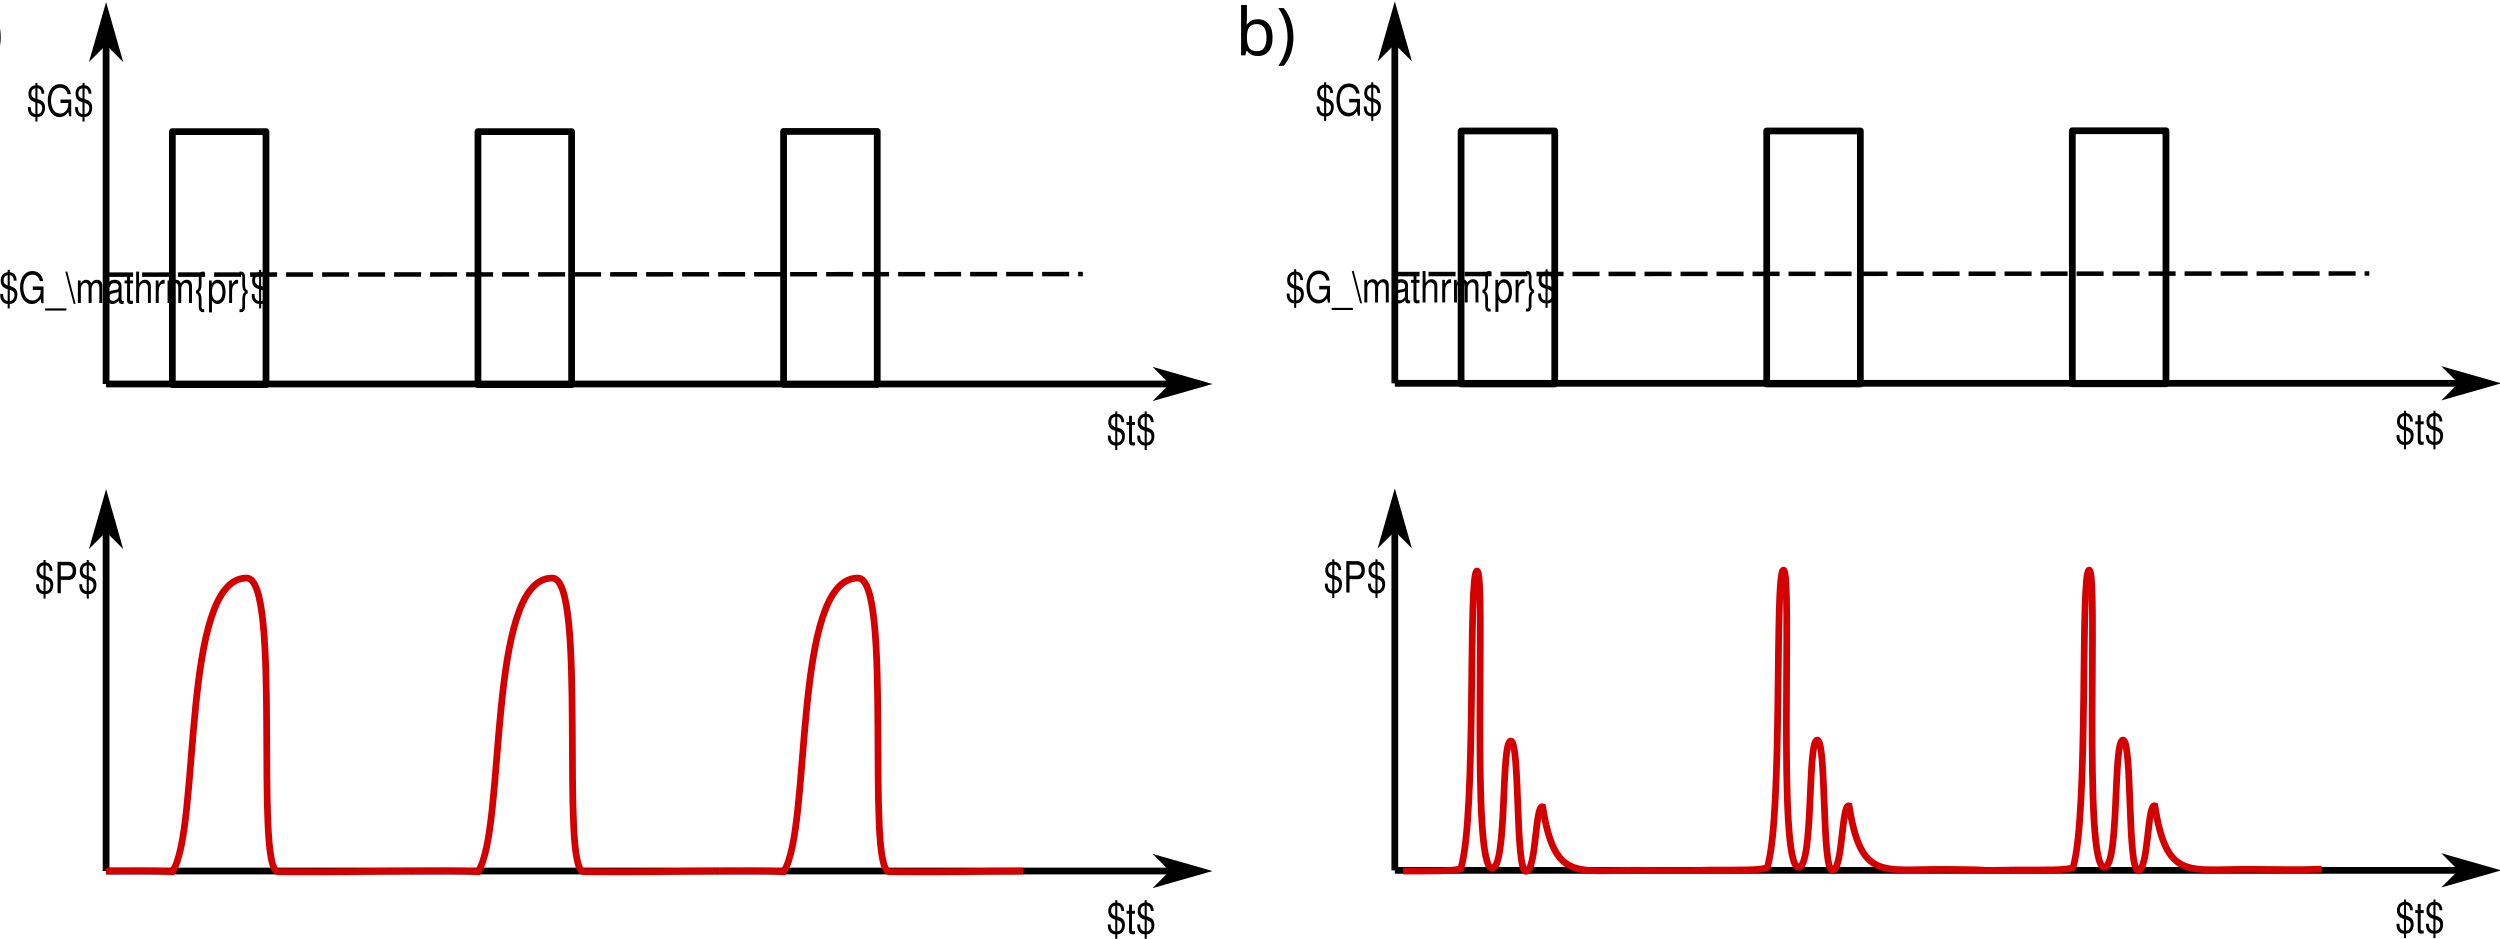
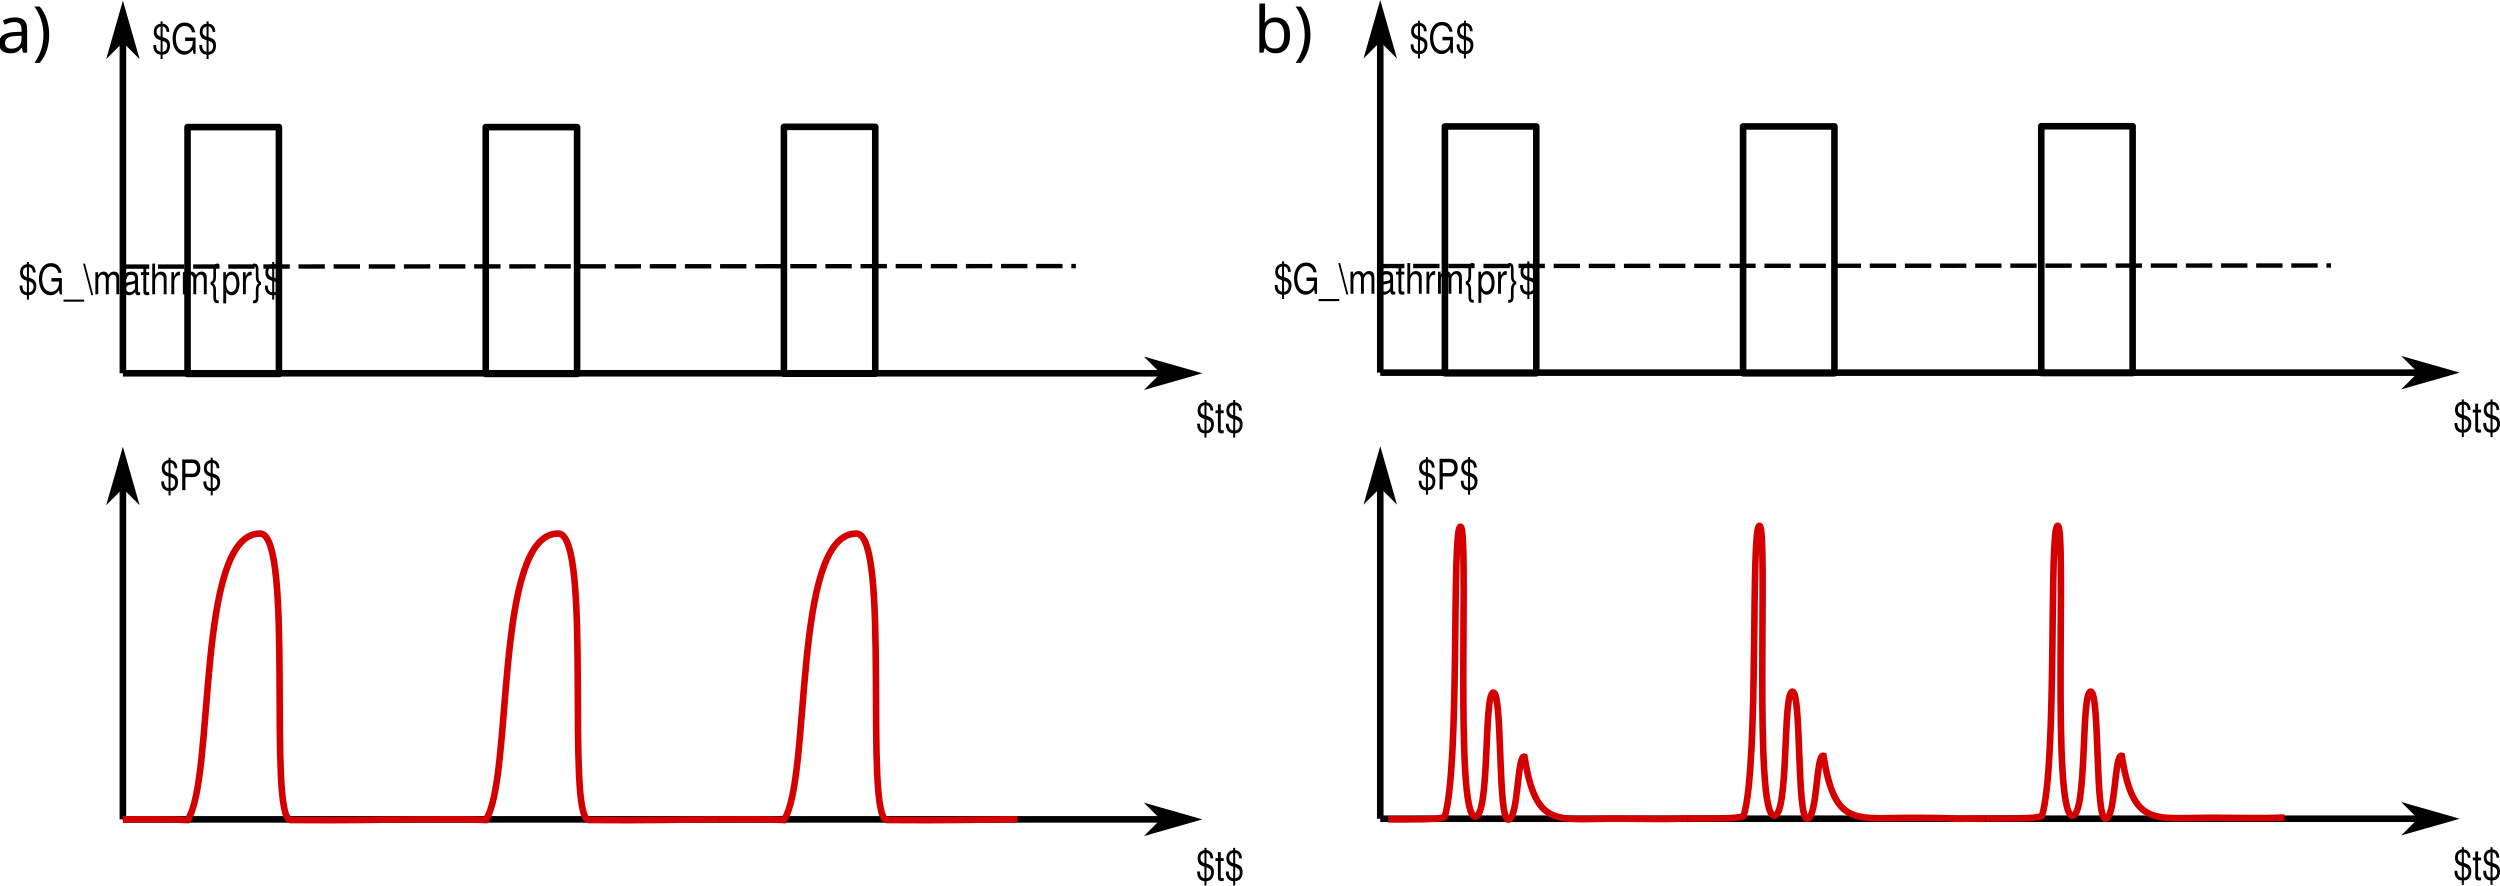
- <svg xmlns="http://www.w3.org/2000/svg" width="266.191mm" height="99.958mm" viewBox="0 0 943.197 354.183" id="svg2" version="1.1">
+ <svg xmlns="http://www.w3.org/2000/svg" width="272.834mm" height="96.636mm" viewBox="0 0 966.736 342.41" id="svg2" version="1.1">
  <defs id="defs4">
    <marker orient="auto" refY="0" refX="0" id="marker5248" style="overflow:visible">
      <path id="path5250" d="M 0,0 5,-5 -12.5,0 5,5 Z" style="fill:#000000;fill-opacity:1;fill-rule:evenodd;stroke:#000000;stroke-width:1pt;stroke-opacity:1" transform="matrix(-0.4,0,0,-0.4,-4,0)" />
    </marker>
    <marker orient="auto" refY="0" refX="0" id="Arrow1Mend" style="overflow:visible">
      <path id="path4255" d="M 0,0 5,-5 -12.5,0 5,5 Z" style="fill:#d99238;fill-opacity:1;fill-rule:evenodd;stroke:#d99238;stroke-width:1pt;stroke-opacity:1" transform="matrix(-0.4,0,0,-0.4,-4,0)" />
    </marker>
    <marker orient="auto" refY="0" refX="0" id="Arrow1Send" style="overflow:visible">
      <path id="path4178" d="M 0,0 5,-5 -12.5,0 5,5 Z" style="fill:#d40000;fill-opacity:1;fill-rule:evenodd;stroke:#d40000;stroke-width:1pt;stroke-opacity:1" transform="matrix(-0.2,0,0,-0.2,-1.2,0)" />
    </marker>
    <marker orient="auto" refY="0" refX="0" id="Arrow1Mend-5" style="overflow:visible">
      <path id="path4255-6" d="M 0,0 5,-5 -12.5,0 5,5 Z" style="fill:#d99238;fill-opacity:1;fill-rule:evenodd;stroke:#d99238;stroke-width:1pt;stroke-opacity:1" transform="matrix(-0.4,0,0,-0.4,-4,0)" />
    </marker>
    <marker orient="auto" refY="0" refX="0" id="Arrow1Mend-9" style="overflow:visible">
      <path id="path4255-1" d="M 0,0 5,-5 -12.5,0 5,5 Z" style="fill:#d99238;fill-opacity:1;fill-rule:evenodd;stroke:#d99238;stroke-width:1pt;stroke-opacity:1" transform="matrix(-0.4,0,0,-0.4,-4,0)" />
    </marker>
    <marker orient="auto" refY="0" refX="0" id="Arrow1Mend-5-2" style="overflow:visible">
      <path id="path4255-6-7" d="M 0,0 5,-5 -12.5,0 5,5 Z" style="fill:#d99238;fill-opacity:1;fill-rule:evenodd;stroke:#d99238;stroke-width:1pt;stroke-opacity:1" transform="matrix(-0.4,0,0,-0.4,-4,0)" />
    </marker>
    <marker orient="auto" refY="0" refX="0" id="Arrow1Mend-9-3" style="overflow:visible">
      <path id="path4255-1-6" d="M 0,0 5,-5 -12.5,0 5,5 Z" style="fill:#d99238;fill-opacity:1;fill-rule:evenodd;stroke:#d99238;stroke-width:1pt;stroke-opacity:1" transform="matrix(-0.4,0,0,-0.4,-4,0)" />
    </marker>
    <marker orient="auto" refY="0" refX="0" id="Arrow1Mend-5-2-0" style="overflow:visible">
      <path id="path4255-6-7-6" d="M 0,0 5,-5 -12.5,0 5,5 Z" style="fill:#d99238;fill-opacity:1;fill-rule:evenodd;stroke:#d99238;stroke-width:1pt;stroke-opacity:1" transform="matrix(-0.4,0,0,-0.4,-4,0)" />
    </marker>
    <marker orient="auto" refY="0" refX="0" id="Arrow1Mend-1" style="overflow:visible">
      <path id="path4255-8" d="M 0,0 5,-5 -12.5,0 5,5 Z" style="fill:#d99238;fill-opacity:1;fill-rule:evenodd;stroke:#d99238;stroke-width:1pt;stroke-opacity:1" transform="matrix(-0.4,0,0,-0.4,-4,0)" />
    </marker>
    <marker orient="auto" refY="0" refX="0" id="Arrow1Mend-5-7" style="overflow:visible">
      <path id="path4255-6-9" d="M 0,0 5,-5 -12.5,0 5,5 Z" style="fill:#d99238;fill-opacity:1;fill-rule:evenodd;stroke:#d99238;stroke-width:1pt;stroke-opacity:1" transform="matrix(-0.4,0,0,-0.4,-4,0)" />
    </marker>
    <marker orient="auto" refY="0" refX="0" id="Arrow1Mend-9-2" style="overflow:visible">
      <path id="path4255-1-0" d="M 0,0 5,-5 -12.5,0 5,5 Z" style="fill:#d99238;fill-opacity:1;fill-rule:evenodd;stroke:#d99238;stroke-width:1pt;stroke-opacity:1" transform="matrix(-0.4,0,0,-0.4,-4,0)" />
    </marker>
    <marker orient="auto" refY="0" refX="0" id="Arrow1Mend-5-2-2" style="overflow:visible">
      <path id="path4255-6-7-3" d="M 0,0 5,-5 -12.5,0 5,5 Z" style="fill:#d99238;fill-opacity:1;fill-rule:evenodd;stroke:#d99238;stroke-width:1pt;stroke-opacity:1" transform="matrix(-0.4,0,0,-0.4,-4,0)" />
    </marker>
    <marker orient="auto" refY="0" refX="0" id="Arrow1Mend-9-3-7" style="overflow:visible">
      <path id="path4255-1-6-5" d="M 0,0 5,-5 -12.5,0 5,5 Z" style="fill:#d99238;fill-opacity:1;fill-rule:evenodd;stroke:#d99238;stroke-width:1pt;stroke-opacity:1" transform="matrix(-0.4,0,0,-0.4,-4,0)" />
    </marker>
    <marker orient="auto" refY="0" refX="0" id="Arrow1Mend-5-2-0-9" style="overflow:visible">
      <path id="path4255-6-7-6-2" d="M 0,0 5,-5 -12.5,0 5,5 Z" style="fill:#d99238;fill-opacity:1;fill-rule:evenodd;stroke:#d99238;stroke-width:1pt;stroke-opacity:1" transform="matrix(-0.4,0,0,-0.4,-4,0)" />
    </marker>
    <marker orient="auto" refY="0" refX="0" id="marker5248-3" style="overflow:visible">
      <path id="path5250-1" d="M 0,0 5,-5 -12.5,0 5,5 Z" style="fill:#000000;fill-opacity:1;fill-rule:evenodd;stroke:#000000;stroke-width:1pt;stroke-opacity:1" transform="matrix(-0.4,0,0,-0.4,-4,0)" />
    </marker>
    <marker orient="auto" refY="0" refX="0" id="marker5248-36" style="overflow:visible">
      <path id="path5250-7" d="M 0,0 5,-5 -12.5,0 5,5 Z" style="fill:#000000;fill-opacity:1;fill-rule:evenodd;stroke:#000000;stroke-width:1pt;stroke-opacity:1" transform="matrix(-0.4,0,0,-0.4,-4,0)" />
    </marker>
    <marker orient="auto" refY="0" refX="0" id="marker5248-3-5" style="overflow:visible">
      <path id="path5250-1-3" d="M 0,0 5,-5 -12.5,0 5,5 Z" style="fill:#000000;fill-opacity:1;fill-rule:evenodd;stroke:#000000;stroke-width:1pt;stroke-opacity:1" transform="matrix(-0.4,0,0,-0.4,-4,0)" />
    </marker>
    <marker orient="auto" refY="0" refX="0" id="marker5248-36-9" style="overflow:visible">
      <path id="path5250-7-3" d="M 0,0 5,-5 -12.5,0 5,5 Z" style="fill:#000000;fill-opacity:1;fill-rule:evenodd;stroke:#000000;stroke-width:1pt;stroke-opacity:1" transform="matrix(-0.4,0,0,-0.4,-4,0)" />
    </marker>
    <marker orient="auto" refY="0" refX="0" id="marker5248-3-5-6" style="overflow:visible">
      <path id="path5250-1-3-0" d="M 0,0 5,-5 -12.5,0 5,5 Z" style="fill:#000000;fill-opacity:1;fill-rule:evenodd;stroke:#000000;stroke-width:1pt;stroke-opacity:1" transform="matrix(-0.4,0,0,-0.4,-4,0)" />
    </marker>
    <marker orient="auto" refY="0" refX="0" id="marker5248-3-5-6-3" style="overflow:visible">
      <path id="path5250-1-3-0-6" d="M 0,0 5,-5 -12.5,0 5,5 Z" style="fill:#000000;fill-opacity:1;fill-rule:evenodd;stroke:#000000;stroke-width:1pt;stroke-opacity:1" transform="matrix(-0.4,0,0,-0.4,-4,0)" />
    </marker>
    <marker orient="auto" refY="0" refX="0" id="marker5248-36-9-7" style="overflow:visible">
      <path id="path5250-7-3-5" d="M 0,0 5,-5 -12.5,0 5,5 Z" style="fill:#000000;fill-opacity:1;fill-rule:evenodd;stroke:#000000;stroke-width:1pt;stroke-opacity:1" transform="matrix(-0.4,0,0,-0.4,-4,0)" />
    </marker>
    <marker orient="auto" refY="0" refX="0" id="marker5248-3-5-3" style="overflow:visible">
      <path id="path5250-1-3-5" d="M 0,0 5,-5 -12.5,0 5,5 Z" style="fill:#000000;fill-opacity:1;fill-rule:evenodd;stroke:#000000;stroke-width:1pt;stroke-opacity:1" transform="matrix(-0.4,0,0,-0.4,-4,0)" />
    </marker>
    <marker orient="auto" refY="0" refX="0" id="marker5248-36-6" style="overflow:visible">
      <path id="path5250-7-2" d="M 0,0 5,-5 -12.5,0 5,5 Z" style="fill:#000000;fill-opacity:1;fill-rule:evenodd;stroke:#000000;stroke-width:1pt;stroke-opacity:1" transform="matrix(-0.4,0,0,-0.4,-4,0)" />
    </marker>
    <marker orient="auto" refY="0" refX="0" id="marker5248-3-9" style="overflow:visible">
      <path id="path5250-1-1" d="M 0,0 5,-5 -12.5,0 5,5 Z" style="fill:#000000;fill-opacity:1;fill-rule:evenodd;stroke:#000000;stroke-width:1pt;stroke-opacity:1" transform="matrix(-0.4,0,0,-0.4,-4,0)" />
    </marker>
    <marker orient="auto" refY="0" refX="0" id="marker5248-2" style="overflow:visible">
      <path id="path5250-70" d="M 0,0 5,-5 -12.5,0 5,5 Z" style="fill:#000000;fill-opacity:1;fill-rule:evenodd;stroke:#000000;stroke-width:1pt;stroke-opacity:1" transform="matrix(-0.4,0,0,-0.4,-4,0)" />
    </marker>
  </defs>
-   <g id="layer1" transform="translate(362.6082,-146.9169)">
+   <g id="layer1" transform="translate(370.1082,-147.4407)">
    <text xml:space="preserve" style="font-style:italic;font-variant:normal;font-weight:normal;font-stretch:normal;font-size:23.437px;line-height:125%;font-family:msbm10;-inkscape-font-specification:'msbm10 Italic';letter-spacing:0px;word-spacing:0px;fill:#000000;fill-opacity:1;stroke:none;stroke-width:0.937px;stroke-linecap:butt;stroke-linejoin:miter;stroke-opacity:1" x="0.888" y="345.693" id="text1234">
      <tspan id="tspan1232" x="0.888" y="366.429" style="stroke-width:0.937px" />
    </text>
-     <g id="g254">
-       <g id="g212">
-         <g id="g196">
-           <path id="path5246" d="m 163.627,291.534 412.417,-10e-6" style="fill:none;fill-rule:evenodd;stroke:#000000;stroke-width:2.547;stroke-linecap:butt;stroke-linejoin:miter;stroke-miterlimit:4;stroke-dasharray:none;stroke-opacity:1;marker-end:url(#marker5248)" />
-           <path id="path5246-6-2" d="m 163.627,475.284 412.417,-1e-5" style="fill:none;fill-rule:evenodd;stroke:#000000;stroke-width:2.547;stroke-linecap:butt;stroke-linejoin:miter;stroke-miterlimit:4;stroke-dasharray:none;stroke-opacity:1;marker-end:url(#marker5248-36-9)" />
-           <rect y="196.244" x="419.233" height="95.459" width="35.33" id="rect181-0-2" style="opacity:1;fill:none;fill-opacity:1;stroke:#000000;stroke-width:2.547;stroke-linecap:round;stroke-linejoin:round;stroke-miterlimit:4;stroke-dasharray:none;stroke-dashoffset:0;stroke-opacity:1" />
-           <path id="path142-9-1-5" d="m 282.319,475.189 c 11.41,-0.034 19.189,0.157 21.84,-0.932 6.067,-20.487 2.585,-112.2 6.101,-112.265 3.517,-0.065 -2.467,111.652 5.627,112.137 5.882,0.352 3.28,-47.824 7.105,-47.999 3.577,-0.164 1.648,48.968 5.685,49.171 4.037,0.204 3.421,-25.219 6.315,-24.366 4.649,28.489 12.413,23.775 36.808,23.992 24.394,0.217 4.965,0.593 25.865,0.247" style="fill:none;fill-rule:evenodd;stroke:#d40000;stroke-width:2.547;stroke-linecap:butt;stroke-linejoin:miter;stroke-miterlimit:4;stroke-dasharray:none;stroke-opacity:1" />
-           <path id="path142-9-1-9" d="m 397.665,475.174 c 11.41,-0.034 19.189,0.157 21.84,-0.932 6.067,-20.487 2.585,-112.2 6.101,-112.265 3.517,-0.065 -2.467,111.652 5.627,112.137 5.882,0.352 3.28,-47.824 7.105,-47.999 3.577,-0.164 1.648,48.968 5.685,49.171 4.037,0.204 3.421,-25.219 6.315,-24.366 4.649,28.489 12.413,23.775 36.808,23.992 24.394,0.217 17.603,0.096 26.137,-0.085" style="fill:none;fill-rule:evenodd;stroke:#d40000;stroke-width:2.547;stroke-linecap:butt;stroke-linejoin:miter;stroke-miterlimit:4;stroke-dasharray:none;stroke-opacity:1" />
-           <path id="path142-9-1" d="m 166.702,475.536 c 11.41,-0.034 19.189,0.157 21.84,-0.932 6.067,-20.487 2.585,-112.2 6.101,-112.265 3.517,-0.065 -2.467,111.652 5.627,112.137 5.882,0.352 3.28,-47.824 7.105,-47.999 3.577,-0.164 1.648,48.968 5.685,49.171 4.037,0.204 3.421,-25.219 6.315,-24.366 4.649,28.489 12.413,23.775 36.808,23.992 24.394,0.217 17.603,0.096 26.137,-0.085" style="fill:none;fill-rule:evenodd;stroke:#d40000;stroke-width:2.547;stroke-linecap:butt;stroke-linejoin:miter;stroke-miterlimit:4;stroke-dasharray:none;stroke-opacity:1" />
-           <rect y="196.327" x="303.93" height="95.459" width="35.33" id="rect181-0" style="opacity:1;fill:none;fill-opacity:1;stroke:#000000;stroke-width:2.547;stroke-linecap:round;stroke-linejoin:round;stroke-miterlimit:4;stroke-dasharray:none;stroke-dashoffset:0;stroke-opacity:1" />
-           <path id="path1212-8-3-0" d="M 162.767,250.318 531.277,250.101" style="fill:none;fill-rule:evenodd;stroke:#000000;stroke-width:1.698;stroke-linecap:butt;stroke-linejoin:miter;stroke-miterlimit:4;stroke-dasharray:10.187, 3.396;stroke-dashoffset:0;stroke-opacity:1" />
-           <text transform="scale(0.9055003,1.104362)" id="text5411" y="146.634" x="144.827" style="font-style:normal;font-variant:normal;font-weight:normal;font-stretch:normal;font-size:10.866px;line-height:0%;font-family:'Nimbus Sans L';-inkscape-font-specification:Sans;letter-spacing:0px;word-spacing:0px;fill:#000000;fill-opacity:1;stroke:none;stroke-width:0.906px;stroke-linecap:butt;stroke-linejoin:miter;stroke-opacity:1" xml:space="preserve">
-             <tspan style="font-size:33.956px;line-height:1.25;stroke-width:0.906px" y="146.634" x="144.827" id="tspan5413"> </tspan>
-           </text>
-           <path id="path5246-9" d="m 163.627,291.534 1e-5,-139.075" style="fill:none;fill-rule:evenodd;stroke:#000000;stroke-width:2.547;stroke-linecap:butt;stroke-linejoin:miter;stroke-miterlimit:4;stroke-dasharray:none;stroke-opacity:1;marker-end:url(#marker5248-3)" />
-           <path id="path5246-9-2-6" d="m 163.627,475.284 1e-5,-139.075" style="fill:none;fill-rule:evenodd;stroke:#000000;stroke-width:2.547;stroke-linecap:butt;stroke-linejoin:miter;stroke-miterlimit:4;stroke-dasharray:none;stroke-opacity:1;marker-end:url(#marker5248-3-5-6)" />
-           <rect y="196.327" x="188.627" height="95.459" width="35.33" id="rect181" style="opacity:1;fill:none;fill-opacity:1;stroke:#000000;stroke-width:2.547;stroke-linecap:round;stroke-linejoin:round;stroke-miterlimit:4;stroke-dasharray:none;stroke-dashoffset:0;stroke-opacity:1" />
-         </g>
-       </g>
-       <g id="g225">
-         <path style="fill:none;fill-rule:evenodd;stroke:#000000;stroke-width:2.547;stroke-linecap:butt;stroke-linejoin:miter;stroke-miterlimit:4;stroke-dasharray:none;stroke-opacity:1;marker-end:url(#marker5248-2)" d="m -322.584,291.786 412.417,-10e-6" id="path5246-60" />
-         <path style="fill:none;fill-rule:evenodd;stroke:#000000;stroke-width:2.547;stroke-linecap:butt;stroke-linejoin:miter;stroke-miterlimit:4;stroke-dasharray:none;stroke-opacity:1;marker-end:url(#marker5248-3-9)" d="M -322.584,291.786 V 152.711" id="path5246-9-6" />
-         <path style="fill:none;fill-rule:evenodd;stroke:#000000;stroke-width:2.547;stroke-linecap:butt;stroke-linejoin:miter;stroke-miterlimit:4;stroke-dasharray:none;stroke-opacity:1;marker-end:url(#marker5248-36-9-7)" d="m -322.584,475.536 412.417,-1e-5" id="path5246-6-2-7" />
-         <path style="fill:none;fill-rule:evenodd;stroke:#000000;stroke-width:2.547;stroke-linecap:butt;stroke-linejoin:miter;stroke-miterlimit:4;stroke-dasharray:none;stroke-opacity:1;marker-end:url(#marker5248-3-5-6-3)" d="M -322.584,475.536 V 336.461" id="path5246-9-2-6-9" />
-         <rect style="opacity:1;fill:none;fill-opacity:1;stroke:#000000;stroke-width:2.547;stroke-linecap:round;stroke-linejoin:round;stroke-miterlimit:4;stroke-dasharray:none;stroke-dashoffset:0;stroke-opacity:1" id="rect181-02" width="35.33" height="95.459" x="-297.584" y="196.579" />
-         <rect style="opacity:1;fill:none;fill-opacity:1;stroke:#000000;stroke-width:2.547;stroke-linecap:round;stroke-linejoin:round;stroke-miterlimit:4;stroke-dasharray:none;stroke-dashoffset:0;stroke-opacity:1" id="rect181-0-3" width="35.33" height="95.459" x="-182.281" y="196.579" />
-         <rect style="opacity:1;fill:none;fill-opacity:1;stroke:#000000;stroke-width:2.547;stroke-linecap:round;stroke-linejoin:round;stroke-miterlimit:4;stroke-dasharray:none;stroke-dashoffset:0;stroke-opacity:1" id="rect181-0-2-7" width="35.33" height="95.459" x="-66.978" y="196.495" />
-         <path style="fill:none;fill-rule:evenodd;stroke:#000000;stroke-width:1.698;stroke-linecap:butt;stroke-linejoin:miter;stroke-miterlimit:4;stroke-dasharray:10.187, 3.396;stroke-dashoffset:0;stroke-opacity:1" d="M -322.584,250.536 45.927,250.318" id="path1212-8-3" />
-         <path style="fill:none;fill-rule:evenodd;stroke:#d40000;stroke-width:2.547;stroke-linecap:butt;stroke-linejoin:miter;stroke-miterlimit:4;stroke-dasharray:none;stroke-opacity:1" d="m -322.584,475.536 c 11.41,-0.034 17.436,-0.157 25,0.252 10.76,-15.949 3.08,-110.933 28.061,-110.775 13.308,0.084 2.798,110.002 11.786,110.775 24.394,0.217 31.933,-0.177 50.456,-0.252" id="path142-9-1-2-1" />
-         <path style="fill:none;fill-rule:evenodd;stroke:#d40000;stroke-width:2.547;stroke-linecap:butt;stroke-linejoin:miter;stroke-miterlimit:4;stroke-dasharray:none;stroke-opacity:1" d="m -207.281,475.536 c 11.41,-0.034 17.436,-0.157 25,0.252 10.76,-15.949 3.08,-110.933 28.061,-110.775 13.308,0.084 2.798,110.002 11.786,110.775 24.394,0.217 31.933,-0.177 50.456,-0.252" id="path142-9-1-2-1-4" />
-         <path style="fill:none;fill-rule:evenodd;stroke:#d40000;stroke-width:2.547;stroke-linecap:butt;stroke-linejoin:miter;stroke-miterlimit:4;stroke-dasharray:none;stroke-opacity:1" d="m -91.978,475.536 c 11.41,-0.034 17.437,-0.157 25,0.252 10.76,-15.949 3.08,-110.933 28.061,-110.775 13.308,0.084 2.798,110.002 11.786,110.775 24.394,0.217 31.933,-0.177 50.456,-0.252" id="path142-9-1-2-1-4-7" />
-       </g>
+     <text xml:space="preserve" style="font-style:normal;font-variant:normal;font-weight:normal;font-stretch:normal;font-size:10.866px;line-height:0%;font-family:'Nimbus Sans L';-inkscape-font-specification:Sans;letter-spacing:0px;word-spacing:0px;fill:#000000;fill-opacity:1;stroke:none;stroke-width:0.906px;stroke-linecap:butt;stroke-linejoin:miter;stroke-opacity:1" x="144.827" y="146.634" id="text5411" transform="scale(0.9055003,1.104362)">
+       <tspan id="tspan5413" x="144.827" y="146.634" style="font-size:33.956px;line-height:1.25;stroke-width:0.906px"> </tspan>
+     </text>
+     <g id="g326" transform="translate(0,-11.25)">
+       <path id="path5246-6-2" d="m 163.627,475.284 412.417,-1e-5" style="fill:none;fill-rule:evenodd;stroke:#000000;stroke-width:2.547;stroke-linecap:butt;stroke-linejoin:miter;stroke-miterlimit:4;stroke-dasharray:none;stroke-opacity:1;marker-end:url(#marker5248-36-9)" />
+       <path id="path142-9-1-5" d="m 282.319,475.189 c 11.41,-0.034 19.189,0.157 21.84,-0.932 6.067,-20.487 2.585,-112.2 6.101,-112.265 3.517,-0.065 -2.467,111.652 5.627,112.137 5.882,0.352 3.28,-47.824 7.105,-47.999 3.577,-0.164 1.648,48.968 5.685,49.171 4.037,0.204 3.421,-25.219 6.315,-24.366 4.649,28.489 12.413,23.775 36.808,23.992 24.394,0.217 4.965,0.593 25.865,0.247" style="fill:none;fill-rule:evenodd;stroke:#d40000;stroke-width:2.547;stroke-linecap:butt;stroke-linejoin:miter;stroke-miterlimit:4;stroke-dasharray:none;stroke-opacity:1" />
+       <path id="path142-9-1-9" d="m 397.665,475.174 c 11.41,-0.034 19.189,0.157 21.84,-0.932 6.067,-20.487 2.585,-112.2 6.101,-112.265 3.517,-0.065 -2.467,111.652 5.627,112.137 5.882,0.352 3.28,-47.824 7.105,-47.999 3.577,-0.164 1.648,48.968 5.685,49.171 4.037,0.204 3.421,-25.219 6.315,-24.366 4.649,28.489 12.413,23.775 36.808,23.992 24.394,0.217 17.603,0.096 26.137,-0.085" style="fill:none;fill-rule:evenodd;stroke:#d40000;stroke-width:2.547;stroke-linecap:butt;stroke-linejoin:miter;stroke-miterlimit:4;stroke-dasharray:none;stroke-opacity:1" />
+       <path id="path142-9-1" d="m 166.702,475.536 c 11.41,-0.034 19.189,0.157 21.84,-0.932 6.067,-20.487 2.585,-112.2 6.101,-112.265 3.517,-0.065 -2.467,111.652 5.627,112.137 5.882,0.352 3.28,-47.824 7.105,-47.999 3.577,-0.164 1.648,48.968 5.685,49.171 4.037,0.204 3.421,-25.219 6.315,-24.366 4.649,28.489 12.413,23.775 36.808,23.992 24.394,0.217 17.603,0.096 26.137,-0.085" style="fill:none;fill-rule:evenodd;stroke:#d40000;stroke-width:2.547;stroke-linecap:butt;stroke-linejoin:miter;stroke-miterlimit:4;stroke-dasharray:none;stroke-opacity:1" />
+       <path id="path5246-9-2-6" d="m 163.627,475.284 1e-5,-139.075" style="fill:none;fill-rule:evenodd;stroke:#000000;stroke-width:2.547;stroke-linecap:butt;stroke-linejoin:miter;stroke-miterlimit:4;stroke-dasharray:none;stroke-opacity:1;marker-end:url(#marker5248-3-5-6)" />
    </g>
-     <g id="g366" transform="matrix(0.8199308,0,0,1,96.04104,5.625)">
-       <text id="text6089" y="184.834" x="45.828" style="font-style:normal;font-variant:normal;font-weight:normal;font-stretch:normal;line-height:0%;font-family:'Nimbus Sans L';-inkscape-font-specification:Sans;letter-spacing:0px;word-spacing:0px;fill:#000000;fill-opacity:1;stroke:none;stroke-width:1px;stroke-linecap:butt;stroke-linejoin:miter;stroke-opacity:1" xml:space="preserve">
-         <tspan style="font-size:16.25px;line-height:1.25" y="184.834" x="45.828" id="tspan6091">$G$</tspan>
-       </text>
-       <text id="text6089-4" y="308.764" x="542.703" style="font-style:normal;font-variant:normal;font-weight:normal;font-stretch:normal;line-height:0%;font-family:'Nimbus Sans L';-inkscape-font-specification:Sans;letter-spacing:0px;word-spacing:0px;fill:#000000;fill-opacity:1;stroke:none;stroke-width:1px;stroke-linecap:butt;stroke-linejoin:miter;stroke-opacity:1" xml:space="preserve">
-         <tspan style="font-size:16.25px;line-height:1.25" y="308.764" x="542.703" id="tspan6091-7">$t$</tspan>
-       </text>
-       <text id="text6089-1-8" y="364.834" x="49.578" style="font-style:normal;font-variant:normal;font-weight:normal;font-stretch:normal;line-height:0%;font-family:'Nimbus Sans L';-inkscape-font-specification:Sans;letter-spacing:0px;word-spacing:0px;fill:#000000;fill-opacity:1;stroke:none;stroke-width:1px;stroke-linecap:butt;stroke-linejoin:miter;stroke-opacity:1" xml:space="preserve">
-         <tspan style="font-size:16.25px;line-height:1.25" y="364.834" x="49.578" id="tspan6091-2-7">$P$</tspan>
-       </text>
-       <text id="text6089-4-7-9" y="493.176" x="542.703" style="font-style:normal;font-variant:normal;font-weight:normal;font-stretch:normal;line-height:0%;font-family:'Nimbus Sans L';-inkscape-font-specification:Sans;letter-spacing:0px;word-spacing:0px;fill:#000000;fill-opacity:1;stroke:none;stroke-width:1px;stroke-linecap:butt;stroke-linejoin:miter;stroke-opacity:1" xml:space="preserve">
-         <tspan style="font-size:16.25px;line-height:1.25" y="493.176" x="542.703" id="tspan6091-7-0-2">$t$</tspan>
-       </text>
-       <text id="text6089-9" y="185.086" x="-547.162" style="font-style:normal;font-variant:normal;font-weight:normal;font-stretch:normal;font-size:12px;line-height:0%;font-family:'Nimbus Sans L';-inkscape-font-specification:Sans;letter-spacing:0px;word-spacing:0px;fill:#000000;fill-opacity:1;stroke:none;stroke-width:1px;stroke-linecap:butt;stroke-linejoin:miter;stroke-opacity:1" xml:space="preserve">
-         <tspan style="font-size:16.25px;line-height:1.25;stroke-width:1px" y="185.086" x="-547.162" id="tspan6091-73">$G$</tspan>
-       </text>
-       <text id="text6089-4-6" y="309.015" x="-50.287" style="font-style:normal;font-variant:normal;font-weight:normal;font-stretch:normal;font-size:12px;line-height:0%;font-family:'Nimbus Sans L';-inkscape-font-specification:Sans;letter-spacing:0px;word-spacing:0px;fill:#000000;fill-opacity:1;stroke:none;stroke-width:1px;stroke-linecap:butt;stroke-linejoin:miter;stroke-opacity:1" xml:space="preserve">
-         <tspan style="font-size:16.25px;line-height:1.25;stroke-width:1px" y="309.015" x="-50.287" id="tspan6091-7-1">$t$</tspan>
-       </text>
-       <text id="text6089-1-8-4" y="365.086" x="-543.412" style="font-style:normal;font-variant:normal;font-weight:normal;font-stretch:normal;font-size:12px;line-height:0%;font-family:'Nimbus Sans L';-inkscape-font-specification:Sans;letter-spacing:0px;word-spacing:0px;fill:#000000;fill-opacity:1;stroke:none;stroke-width:1px;stroke-linecap:butt;stroke-linejoin:miter;stroke-opacity:1" xml:space="preserve">
-         <tspan style="font-size:16.25px;line-height:1.25;stroke-width:1px" y="365.086" x="-543.412" id="tspan6091-2-7-7">$P$</tspan>
-       </text>
-       <text id="text6089-4-7-9-8" y="493.428" x="-50.287" style="font-style:normal;font-variant:normal;font-weight:normal;font-stretch:normal;font-size:12px;line-height:0%;font-family:'Nimbus Sans L';-inkscape-font-specification:Sans;letter-spacing:0px;word-spacing:0px;fill:#000000;fill-opacity:1;stroke:none;stroke-width:1px;stroke-linecap:butt;stroke-linejoin:miter;stroke-opacity:1" xml:space="preserve">
-         <tspan style="font-size:16.25px;line-height:1.25;stroke-width:1px" y="493.428" x="-50.287" id="tspan6091-7-0-2-4">$t$</tspan>
-       </text>
-       <text id="text6089-9-6" y="255.609" x="-559.905" style="font-style:normal;font-variant:normal;font-weight:normal;font-stretch:normal;font-size:12px;line-height:0%;font-family:'Nimbus Sans L';-inkscape-font-specification:Sans;letter-spacing:0px;word-spacing:0px;fill:#000000;fill-opacity:1;stroke:none;stroke-width:1px;stroke-linecap:butt;stroke-linejoin:miter;stroke-opacity:1" xml:space="preserve">
-         <tspan style="font-size:16.25px;line-height:1.25;stroke-width:1px" y="255.609" x="-559.905" id="tspan6091-73-1">$G_\mathrm{pr}$</tspan>
-       </text>
-       <text id="text6089-9-6-6" y="255.392" x="32.036" style="font-style:normal;font-variant:normal;font-weight:normal;font-stretch:normal;font-size:12px;line-height:0%;font-family:'Nimbus Sans L';-inkscape-font-specification:Sans;letter-spacing:0px;word-spacing:0px;fill:#000000;fill-opacity:1;stroke:none;stroke-width:1px;stroke-linecap:butt;stroke-linejoin:miter;stroke-opacity:1" xml:space="preserve">
-         <tspan style="font-size:16.25px;line-height:1.25;stroke-width:1px" y="255.392" x="32.036" id="tspan6091-73-1-3">$G_\mathrm{pr}$</tspan>
-       </text>
+     <g id="g319">
+       <path id="path5246" d="m 163.627,291.534 412.417,-10e-6" style="fill:none;fill-rule:evenodd;stroke:#000000;stroke-width:2.547;stroke-linecap:butt;stroke-linejoin:miter;stroke-miterlimit:4;stroke-dasharray:none;stroke-opacity:1;marker-end:url(#marker5248)" />
+       <rect y="196.244" x="419.233" height="95.459" width="35.33" id="rect181-0-2" style="opacity:1;fill:none;fill-opacity:1;stroke:#000000;stroke-width:2.547;stroke-linecap:round;stroke-linejoin:round;stroke-miterlimit:4;stroke-dasharray:none;stroke-dashoffset:0;stroke-opacity:1" />
+       <rect y="196.327" x="303.93" height="95.459" width="35.33" id="rect181-0" style="opacity:1;fill:none;fill-opacity:1;stroke:#000000;stroke-width:2.547;stroke-linecap:round;stroke-linejoin:round;stroke-miterlimit:4;stroke-dasharray:none;stroke-dashoffset:0;stroke-opacity:1" />
+       <path id="path1212-8-3-0" d="M 162.767,250.318 531.277,250.101" style="fill:none;fill-rule:evenodd;stroke:#000000;stroke-width:1.698;stroke-linecap:butt;stroke-linejoin:miter;stroke-miterlimit:4;stroke-dasharray:10.187, 3.396;stroke-dashoffset:0;stroke-opacity:1" />
+       <path id="path5246-9" d="m 163.627,291.534 1e-5,-139.075" style="fill:none;fill-rule:evenodd;stroke:#000000;stroke-width:2.547;stroke-linecap:butt;stroke-linejoin:miter;stroke-miterlimit:4;stroke-dasharray:none;stroke-opacity:1;marker-end:url(#marker5248-3)" />
+       <rect y="196.327" x="188.627" height="95.459" width="35.33" id="rect181" style="opacity:1;fill:none;fill-opacity:1;stroke:#000000;stroke-width:2.547;stroke-linecap:round;stroke-linejoin:round;stroke-miterlimit:4;stroke-dasharray:none;stroke-dashoffset:0;stroke-opacity:1" />
    </g>
-     <text xml:space="preserve" style="font-style:normal;font-weight:normal;font-size:37.5px;line-height:1.25;font-family:sans-serif;letter-spacing:0px;word-spacing:0px;fill:#000000;fill-opacity:1;stroke:none;stroke-width:0.937" x="-382.86" y="167.805" id="text110">
-       <tspan id="tspan108" x="-382.86" y="167.805" style="font-size:25px;stroke-width:0.937">a)</tspan>
+     <g id="g281">
+       <path id="path5246-60" d="m -322.584,291.786 412.417,-10e-6" style="fill:none;fill-rule:evenodd;stroke:#000000;stroke-width:2.547;stroke-linecap:butt;stroke-linejoin:miter;stroke-miterlimit:4;stroke-dasharray:none;stroke-opacity:1;marker-end:url(#marker5248-2)" />
+       <path id="path5246-9-6" d="M -322.584,291.786 V 152.711" style="fill:none;fill-rule:evenodd;stroke:#000000;stroke-width:2.547;stroke-linecap:butt;stroke-linejoin:miter;stroke-miterlimit:4;stroke-dasharray:none;stroke-opacity:1;marker-end:url(#marker5248-3-9)" />
+       <rect y="196.579" x="-297.584" height="95.459" width="35.33" id="rect181-02" style="opacity:1;fill:none;fill-opacity:1;stroke:#000000;stroke-width:2.547;stroke-linecap:round;stroke-linejoin:round;stroke-miterlimit:4;stroke-dasharray:none;stroke-dashoffset:0;stroke-opacity:1" />
+       <rect y="196.579" x="-182.281" height="95.459" width="35.33" id="rect181-0-3" style="opacity:1;fill:none;fill-opacity:1;stroke:#000000;stroke-width:2.547;stroke-linecap:round;stroke-linejoin:round;stroke-miterlimit:4;stroke-dasharray:none;stroke-dashoffset:0;stroke-opacity:1" />
+       <rect y="196.495" x="-66.978" height="95.459" width="35.33" id="rect181-0-2-7" style="opacity:1;fill:none;fill-opacity:1;stroke:#000000;stroke-width:2.547;stroke-linecap:round;stroke-linejoin:round;stroke-miterlimit:4;stroke-dasharray:none;stroke-dashoffset:0;stroke-opacity:1" />
+       <path id="path1212-8-3" d="M -322.584,250.536 45.927,250.318" style="fill:none;fill-rule:evenodd;stroke:#000000;stroke-width:1.698;stroke-linecap:butt;stroke-linejoin:miter;stroke-miterlimit:4;stroke-dasharray:10.187, 3.396;stroke-dashoffset:0;stroke-opacity:1" />
+     </g>
+     <g id="g273" transform="translate(0,-11.25)">
+       <path id="path5246-6-2-7" d="m -322.584,475.536 412.417,-1e-5" style="fill:none;fill-rule:evenodd;stroke:#000000;stroke-width:2.547;stroke-linecap:butt;stroke-linejoin:miter;stroke-miterlimit:4;stroke-dasharray:none;stroke-opacity:1;marker-end:url(#marker5248-36-9-7)" />
+       <path id="path5246-9-2-6-9" d="M -322.584,475.536 V 336.461" style="fill:none;fill-rule:evenodd;stroke:#000000;stroke-width:2.547;stroke-linecap:butt;stroke-linejoin:miter;stroke-miterlimit:4;stroke-dasharray:none;stroke-opacity:1;marker-end:url(#marker5248-3-5-6-3)" />
+       <path id="path142-9-1-2-1" d="m -322.584,475.536 c 11.41,-0.034 17.436,-0.157 25,0.252 10.76,-15.949 3.08,-110.933 28.061,-110.775 13.308,0.084 2.798,110.002 11.786,110.775 24.394,0.217 31.933,-0.177 50.456,-0.252" style="fill:none;fill-rule:evenodd;stroke:#d40000;stroke-width:2.547;stroke-linecap:butt;stroke-linejoin:miter;stroke-miterlimit:4;stroke-dasharray:none;stroke-opacity:1" />
+       <path id="path142-9-1-2-1-4" d="m -207.281,475.536 c 11.41,-0.034 17.436,-0.157 25,0.252 10.76,-15.949 3.08,-110.933 28.061,-110.775 13.308,0.084 2.798,110.002 11.786,110.775 24.394,0.217 31.933,-0.177 50.456,-0.252" style="fill:none;fill-rule:evenodd;stroke:#d40000;stroke-width:2.547;stroke-linecap:butt;stroke-linejoin:miter;stroke-miterlimit:4;stroke-dasharray:none;stroke-opacity:1" />
+       <path id="path142-9-1-2-1-4-7" d="m -91.978,475.536 c 11.41,-0.034 17.437,-0.157 25,0.252 10.76,-15.949 3.08,-110.933 28.061,-110.775 13.308,0.084 2.798,110.002 11.786,110.775 24.394,0.217 31.933,-0.177 50.456,-0.252" style="fill:none;fill-rule:evenodd;stroke:#d40000;stroke-width:2.547;stroke-linecap:butt;stroke-linejoin:miter;stroke-miterlimit:4;stroke-dasharray:none;stroke-opacity:1" />
+     </g>
+     <text xml:space="preserve" style="font-style:normal;font-variant:normal;font-weight:normal;font-stretch:normal;font-size:10.866px;line-height:0%;font-family:'Nimbus Sans L';-inkscape-font-specification:Sans;letter-spacing:0px;word-spacing:0px;fill:#000000;fill-opacity:1;stroke:none;stroke-width:0.906px;stroke-linecap:butt;stroke-linejoin:miter;stroke-opacity:1" x="193.116" y="152.087" id="text6089" transform="scale(0.9055003,1.104362)">
+       <tspan id="tspan6091" x="193.116" y="152.087" style="font-size:14.714px;line-height:1.25;stroke-width:0.906px">$G$</tspan>
    </text>
-     <text xml:space="preserve" style="font-style:normal;font-weight:normal;font-size:37.5px;line-height:1.25;font-family:sans-serif;letter-spacing:0px;word-spacing:0px;fill:#000000;fill-opacity:1;stroke:none;stroke-width:0.937" x="103.502" y="167.805" id="text110-7">
-       <tspan id="tspan108-5" x="103.502" y="167.805" style="font-size:25px;stroke-width:0.937">b)</tspan>
+     <text xml:space="preserve" style="font-style:normal;font-variant:normal;font-weight:normal;font-stretch:normal;font-size:10.866px;line-height:0%;font-family:'Nimbus Sans L';-inkscape-font-specification:Sans;letter-spacing:0px;word-spacing:0px;fill:#000000;fill-opacity:1;stroke:none;stroke-width:0.906px;stroke-linecap:butt;stroke-linejoin:miter;stroke-opacity:1" x="638.896" y="284.679" id="text6089-4" transform="scale(0.9055003,1.104362)">
+       <tspan id="tspan6091-7" x="638.896" y="284.679" style="font-size:14.714px;line-height:1.25;stroke-width:0.906px">$t$</tspan>
+     </text>
+     <text xml:space="preserve" style="font-style:normal;font-variant:normal;font-weight:normal;font-stretch:normal;font-size:10.866px;line-height:0%;font-family:'Nimbus Sans L';-inkscape-font-specification:Sans;letter-spacing:0px;word-spacing:0px;fill:#000000;fill-opacity:1;stroke:none;stroke-width:0.906px;stroke-linecap:butt;stroke-linejoin:miter;stroke-opacity:1" x="196.512" y="304.89" id="text6089-1-8" transform="scale(0.9055003,1.104362)">
+       <tspan id="tspan6091-2-7" x="196.512" y="304.89" style="font-size:14.714px;line-height:1.25;stroke-width:0.906px">$P$</tspan>
+     </text>
+     <text xml:space="preserve" style="font-style:normal;font-variant:normal;font-weight:normal;font-stretch:normal;font-size:10.866px;line-height:0%;font-family:'Nimbus Sans L';-inkscape-font-specification:Sans;letter-spacing:0px;word-spacing:0px;fill:#000000;fill-opacity:1;stroke:none;stroke-width:0.906px;stroke-linecap:butt;stroke-linejoin:miter;stroke-opacity:1" x="638.896" y="441.478" id="text6089-4-7-9" transform="scale(0.9055003,1.104362)">
+       <tspan id="tspan6091-7-0-2" x="638.896" y="441.478" style="font-size:14.714px;line-height:1.25;stroke-width:0.906px">$t$</tspan>
+     </text>
+     <text xml:space="preserve" style="font-style:normal;font-variant:normal;font-weight:normal;font-stretch:normal;font-size:10.866px;line-height:0%;font-family:'Nimbus Sans L';-inkscape-font-specification:Sans;letter-spacing:0px;word-spacing:0px;fill:#000000;fill-opacity:1;stroke:none;stroke-width:0.906px;stroke-linecap:butt;stroke-linejoin:miter;stroke-opacity:1" x="-343.837" y="152.315" id="text6089-9" transform="scale(0.9055003,1.104362)">
+       <tspan id="tspan6091-73" x="-343.837" y="152.315" style="font-size:14.714px;line-height:1.25;stroke-width:0.906px">$G$</tspan>
+     </text>
+     <text xml:space="preserve" style="font-style:normal;font-variant:normal;font-weight:normal;font-stretch:normal;font-size:10.866px;line-height:0%;font-family:'Nimbus Sans L';-inkscape-font-specification:Sans;letter-spacing:0px;word-spacing:0px;fill:#000000;fill-opacity:1;stroke:none;stroke-width:0.906px;stroke-linecap:butt;stroke-linejoin:miter;stroke-opacity:1" x="101.942" y="284.907" id="text6089-4-6" transform="scale(0.9055003,1.104362)">
+       <tspan id="tspan6091-7-1" x="101.942" y="284.907" style="font-size:14.714px;line-height:1.25;stroke-width:0.906px">$t$</tspan>
+     </text>
+     <text xml:space="preserve" style="font-style:normal;font-variant:normal;font-weight:normal;font-stretch:normal;font-size:10.866px;line-height:0%;font-family:'Nimbus Sans L';-inkscape-font-specification:Sans;letter-spacing:0px;word-spacing:0px;fill:#000000;fill-opacity:1;stroke:none;stroke-width:0.906px;stroke-linecap:butt;stroke-linejoin:miter;stroke-opacity:1" x="-340.441" y="305.118" id="text6089-1-8-4" transform="scale(0.9055003,1.104362)">
+       <tspan id="tspan6091-2-7-7" x="-340.441" y="305.118" style="font-size:14.714px;line-height:1.25;stroke-width:0.906px">$P$</tspan>
+     </text>
+     <text xml:space="preserve" style="font-style:normal;font-variant:normal;font-weight:normal;font-stretch:normal;font-size:10.866px;line-height:0%;font-family:'Nimbus Sans L';-inkscape-font-specification:Sans;letter-spacing:0px;word-spacing:0px;fill:#000000;fill-opacity:1;stroke:none;stroke-width:0.906px;stroke-linecap:butt;stroke-linejoin:miter;stroke-opacity:1" x="101.942" y="441.706" id="text6089-4-7-9-8" transform="scale(0.9055003,1.104362)">
+       <tspan id="tspan6091-7-0-2-4" x="101.942" y="441.706" style="font-size:14.714px;line-height:1.25;stroke-width:0.906px">$t$</tspan>
+     </text>
+     <text xml:space="preserve" style="font-style:normal;font-variant:normal;font-weight:normal;font-stretch:normal;font-size:10.866px;line-height:0%;font-family:'Nimbus Sans L';-inkscape-font-specification:Sans;letter-spacing:0px;word-spacing:0px;fill:#000000;fill-opacity:1;stroke:none;stroke-width:0.906px;stroke-linecap:butt;stroke-linejoin:miter;stroke-opacity:1" x="-400.93" y="236.548" id="text6089-9-6" transform="scale(0.9055003,1.104362)">
+       <tspan id="tspan6091-73-1" x="-400.93" y="236.548" style="font-size:14.714px;line-height:1.25;stroke-width:0.906px">$G_\mathrm{pr}$</tspan>
+     </text>
+     <text xml:space="preserve" style="font-style:normal;font-variant:normal;font-weight:normal;font-stretch:normal;font-size:10.866px;line-height:0%;font-family:'Nimbus Sans L';-inkscape-font-specification:Sans;letter-spacing:0px;word-spacing:0px;fill:#000000;fill-opacity:1;stroke:none;stroke-width:0.906px;stroke-linecap:butt;stroke-linejoin:miter;stroke-opacity:1" x="135.073" y="236.351" id="text6089-9-6-6" transform="scale(0.9055003,1.104362)">
+       <tspan id="tspan6091-73-1-3" x="135.073" y="236.351" style="font-size:14.714px;line-height:1.25;stroke-width:0.906px">$G_\mathrm{pr}$</tspan>
+     </text>
+     <text xml:space="preserve" style="font-style:normal;font-weight:normal;font-size:37.5px;line-height:1.25;font-family:sans-serif;letter-spacing:0px;word-spacing:0px;fill:#000000;fill-opacity:1;stroke:none;stroke-width:0.937" x="-371.61" y="167.805" id="text110">
+       <tspan id="tspan108" x="-371.61" y="167.805" style="font-size:25px;stroke-width:0.937">a)</tspan>
+     </text>
+     <text xml:space="preserve" style="font-style:normal;font-weight:normal;font-size:37.5px;line-height:1.25;font-family:sans-serif;letter-spacing:0px;word-spacing:0px;fill:#000000;fill-opacity:1;stroke:none;stroke-width:0.937" x="114.752" y="167.805" id="text110-7">
+       <tspan id="tspan108-5" x="114.752" y="167.805" style="font-size:25px;stroke-width:0.937">b)</tspan>
    </text>
  </g>
</svg>
